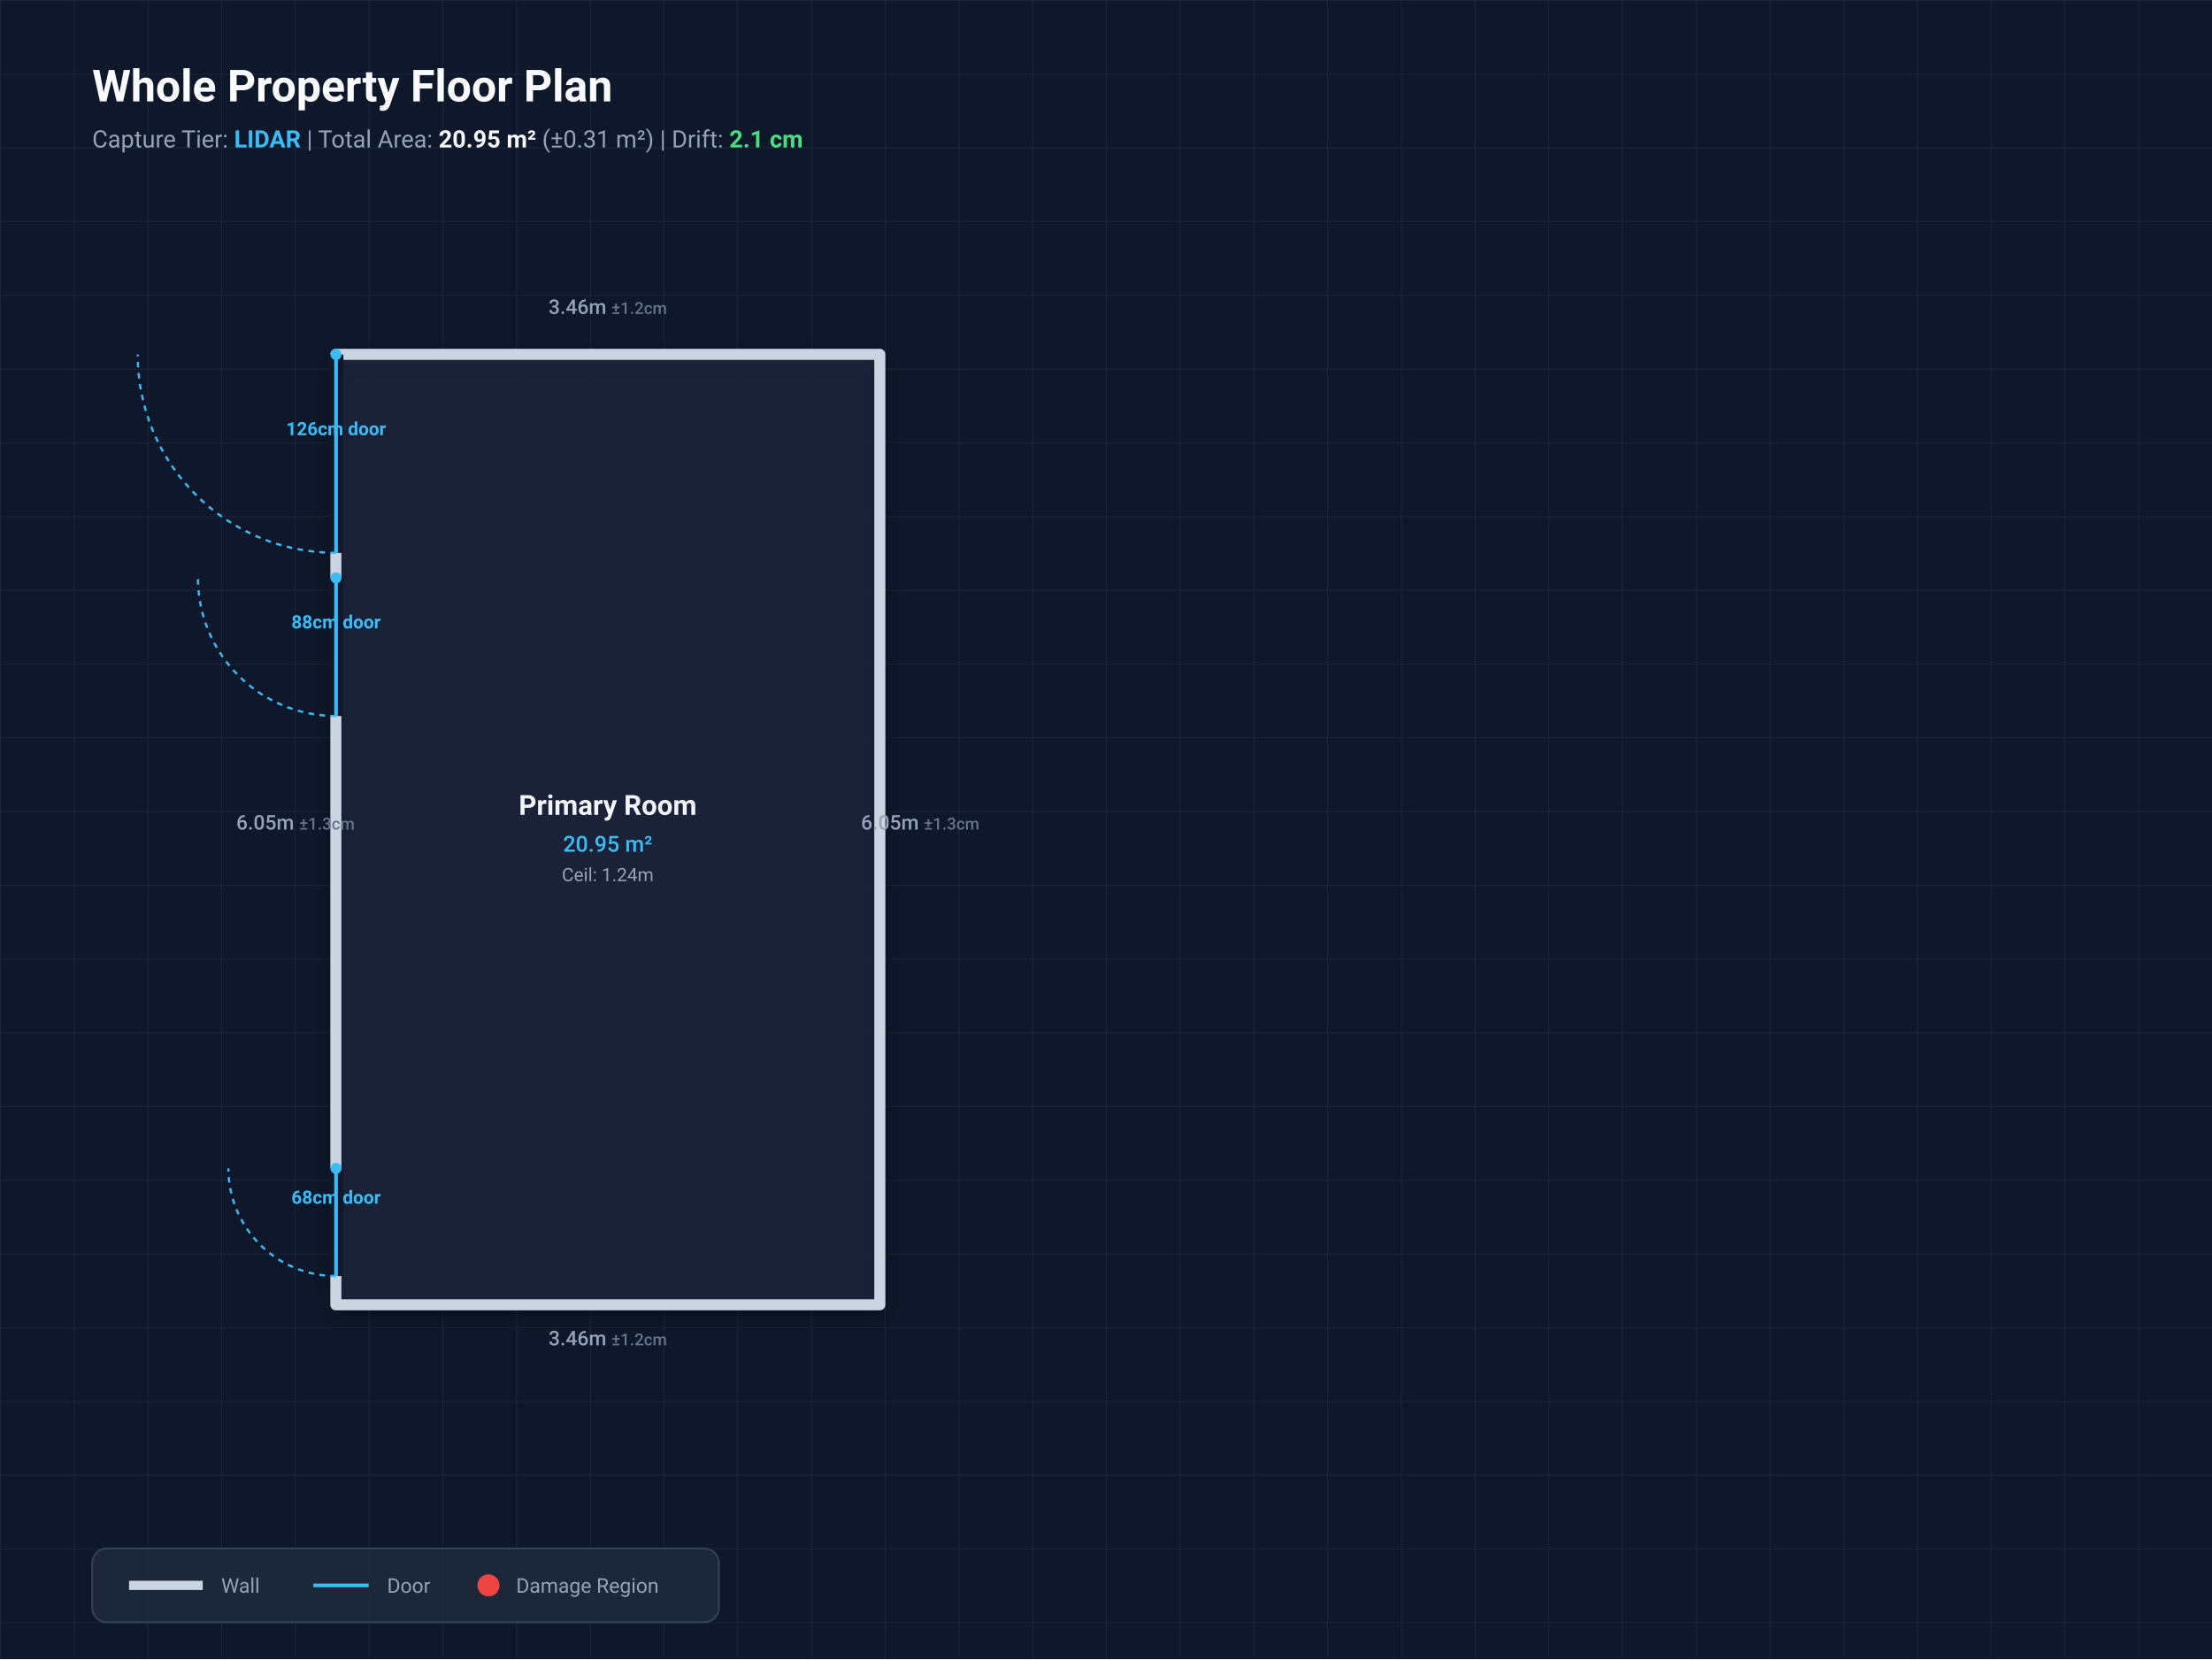
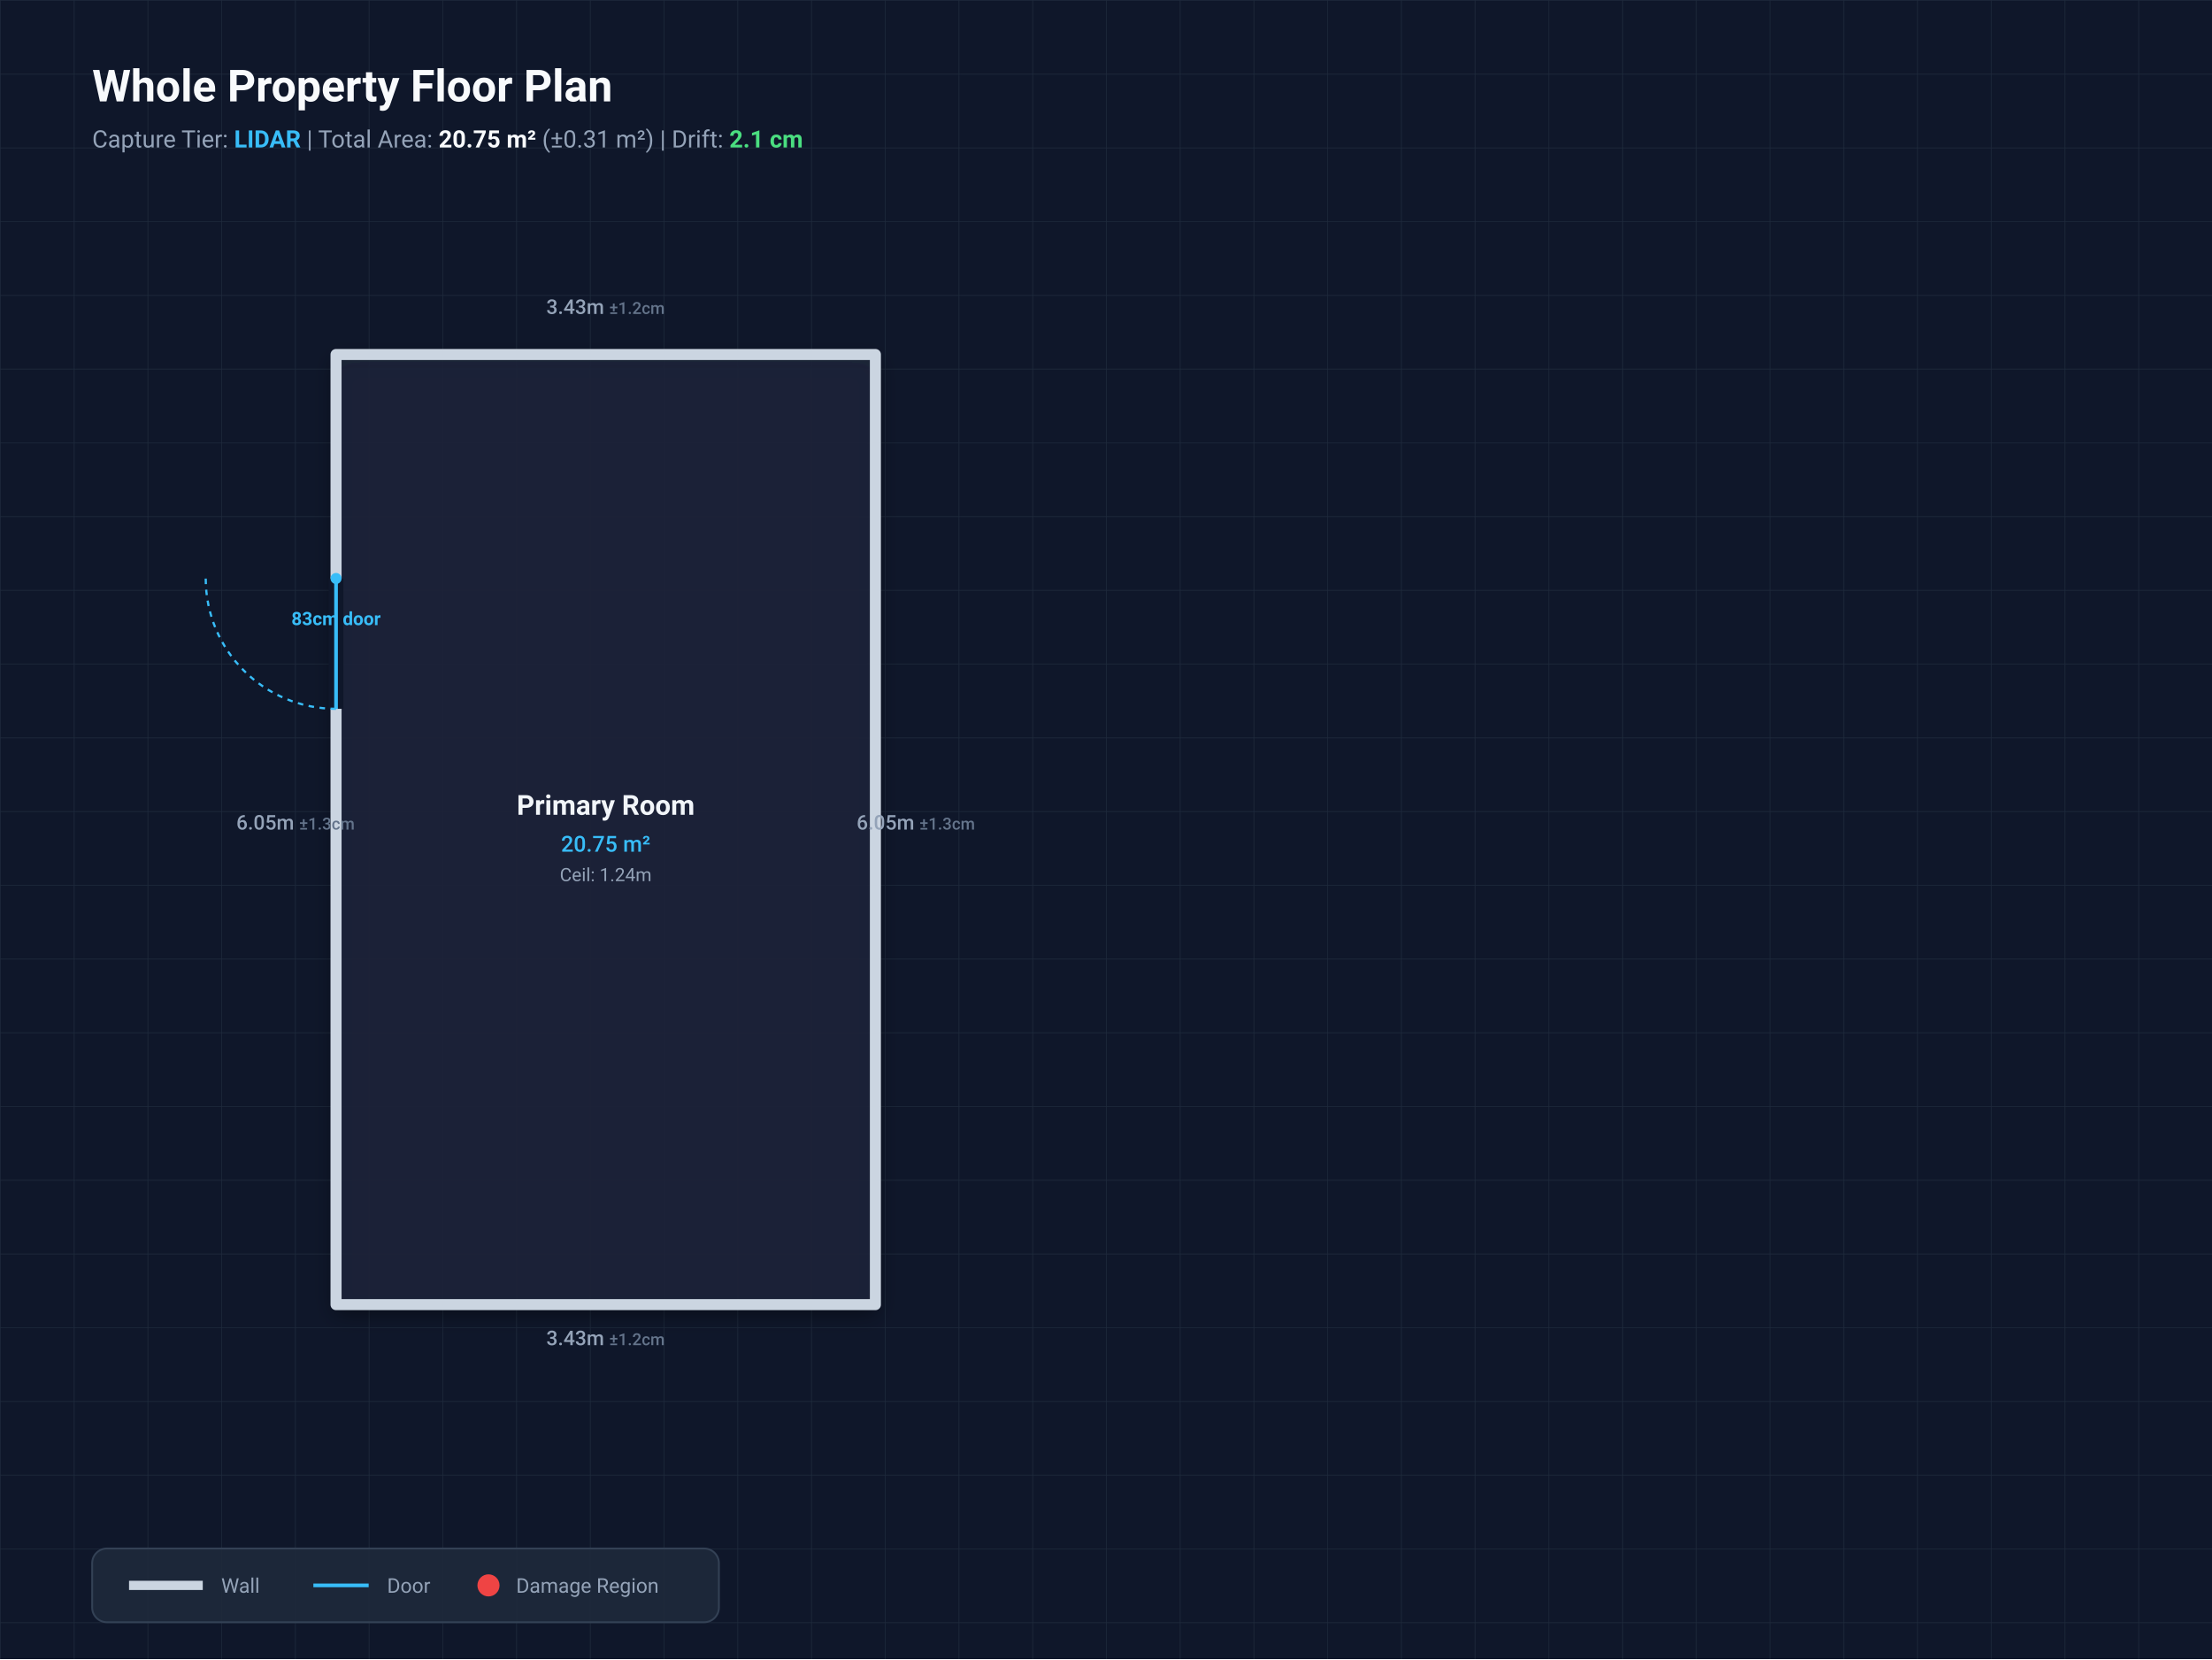
<svg xmlns="http://www.w3.org/2000/svg" viewBox="0 0 1200 900" style="background-color: #0f172a; font-family: -apple-system, BlinkMacSystemFont, 'Segoe UI', Roboto, sans-serif;">
  <defs>
    <pattern id="grid" width="40" height="40" patternUnits="userSpaceOnUse">
      <path d="M 40 0 L 0 0 0 40" fill="none" stroke="#1e293b" stroke-width="0.75" />
    </pattern>
    <filter id="shadow" x="-5%" y="-5%" width="110%" height="110%">
      <feDropShadow dx="0" dy="4" stdDeviation="6" flood-color="#000" flood-opacity="0.5" />
    </filter>
  </defs>
  <rect width="100%" height="100%" fill="#0f172a" />
  <rect width="100%" height="100%" fill="url(#grid)" />
  <g id="header">
    <text x="50" y="55" fill="#f8fafc" font-size="24" font-weight="700">Whole Property Floor Plan</text>
-     <text x="50" y="80" fill="#94a3b8" font-size="13">Capture Tier: <tspan fill="#38bdf8" font-weight="600">LIDAR</tspan> | Total Area: <tspan fill="#f8fafc" font-weight="600">20.95 m²</tspan> (±0.31 m²) | Drift: <tspan fill="#4ade80" font-weight="600">2.1 cm</tspan>
+     <text x="50" y="80" fill="#94a3b8" font-size="13">Capture Tier: <tspan fill="#38bdf8" font-weight="600">LIDAR</tspan> | Total Area: <tspan fill="#f8fafc" font-weight="600">20.75 m²</tspan> (±0.31 m²) | Drift: <tspan fill="#4ade80" font-weight="600">2.1 cm</tspan>
    </text>
  </g>
  <g id="room_room_c00a170fe1">
-     <polygon points="182.2,707.8 477.3,707.8 477.3,192.2 182.2,192.2 182.2,707.8" fill="#1e293b" fill-opacity="0.85" stroke="#334155" stroke-width="1.5" filter="url(#shadow)" />
-     <polygon points="182.2,707.8 477.3,707.8 477.3,192.2 182.2,192.2 182.2,707.8" fill="none" stroke="#cbd5e1" stroke-width="6" stroke-linejoin="round" stroke-linecap="round" />
-     <text x="329.7" y="442.0" fill="#f1f5f9" font-size="15" font-weight="600" text-anchor="middle">Primary Room</text>
-     <text x="329.7" y="462.0" fill="#38bdf8" font-size="12" font-weight="500" text-anchor="middle">20.95 m²</text>
-     <text x="329.7" y="478.0" fill="#94a3b8" font-size="10" text-anchor="middle">Ceil: 1.24m</text>
+     <polygon points="182.3,707.7 474.9,707.7 474.9,192.3 182.3,192.3 182.3,707.7" fill="#1e293b" fill-opacity="0.85" stroke="#334155" stroke-width="1.5" filter="url(#shadow)" />
+     <polygon points="182.3,707.7 474.9,707.7 474.9,192.3 182.3,192.3 182.3,707.7" fill="none" stroke="#cbd5e1" stroke-width="6" stroke-linejoin="round" stroke-linecap="round" />
+     <text x="328.6" y="442.0" fill="#f1f5f9" font-size="15" font-weight="600" text-anchor="middle">Primary Room</text>
+     <text x="328.6" y="462.0" fill="#38bdf8" font-size="12" font-weight="500" text-anchor="middle">20.75 m²</text>
+     <text x="328.6" y="478.0" fill="#94a3b8" font-size="10" text-anchor="middle">Ceil: 1.24m</text>
  </g>
-   <text x="329.7" y="729.8" fill="#94a3b8" font-size="11" font-weight="500" text-anchor="middle">
-                   3.46m <tspan fill="#64748b" font-size="9">±1.2cm</tspan>
+   <text x="328.5" y="729.7" fill="#94a3b8" font-size="11" font-weight="500" text-anchor="middle">
+                   3.43m <tspan fill="#64748b" font-size="9">±1.2cm</tspan>
  </text>
-   <text x="499.2" y="450.0" fill="#94a3b8" font-size="11" font-weight="500" text-anchor="middle">
+   <text x="496.8" y="450.0" fill="#94a3b8" font-size="11" font-weight="500" text-anchor="middle">
                  6.05m <tspan fill="#64748b" font-size="9">±1.3cm</tspan>
  </text>
-   <text x="329.7" y="170.3" fill="#94a3b8" font-size="11" font-weight="500" text-anchor="middle">
-                   3.46m <tspan fill="#64748b" font-size="9">±1.2cm</tspan>
+   <text x="328.5" y="170.3" fill="#94a3b8" font-size="11" font-weight="500" text-anchor="middle">
+                   3.43m <tspan fill="#64748b" font-size="9">±1.2cm</tspan>
  </text>
  <text x="160.3" y="450.0" fill="#94a3b8" font-size="11" font-weight="500" text-anchor="middle">
                  6.05m <tspan fill="#64748b" font-size="9">±1.3cm</tspan>
  </text>
-   <line x1="182.3" y1="192.3" x2="182.3" y2="299.9" stroke="#0f172a" stroke-width="8" stroke-linecap="butt" />
-   <line x1="182.3" y1="192.3" x2="182.3" y2="299.9" stroke="#38bdf8" stroke-width="2" />
-   <circle cx="182.3" cy="192.3" r="3" fill="#38bdf8" />
-   <path d="M 182.3 299.9 A 107.6 107.6 0 0 1 74.7 192.3" fill="none" stroke="#38bdf8" stroke-width="1.2" stroke-dasharray="3,3" />
-   <text x="182.3" y="236.1" fill="#38bdf8" font-size="10" font-weight="600" text-anchor="middle">126cm door</text>
-   <line x1="182.3" y1="313.5" x2="182.3" y2="388.4" stroke="#0f172a" stroke-width="8" stroke-linecap="butt" />
-   <line x1="182.3" y1="313.5" x2="182.3" y2="388.4" stroke="#38bdf8" stroke-width="2" />
-   <circle cx="182.3" cy="313.5" r="3" fill="#38bdf8" />
-   <path d="M 182.3 388.4 A 74.9 74.9 0 0 1 107.4 313.5" fill="none" stroke="#38bdf8" stroke-width="1.2" stroke-dasharray="3,3" />
-   <text x="182.3" y="340.9" fill="#38bdf8" font-size="10" font-weight="600" text-anchor="middle">88cm door</text>
-   <line x1="182.3" y1="633.8" x2="182.3" y2="692.2" stroke="#0f172a" stroke-width="8" stroke-linecap="butt" />
-   <line x1="182.3" y1="633.8" x2="182.3" y2="692.2" stroke="#38bdf8" stroke-width="2" />
-   <circle cx="182.3" cy="633.8" r="3" fill="#38bdf8" />
-   <path d="M 182.3 692.2 A 58.4 58.4 0 0 1 123.9 633.8" fill="none" stroke="#38bdf8" stroke-width="1.2" stroke-dasharray="3,3" />
-   <text x="182.3" y="653.0" fill="#38bdf8" font-size="10" font-weight="600" text-anchor="middle">68cm door</text>
+   <line x1="182.3" y1="313.8" x2="182.3" y2="384.5" stroke="#0f172a" stroke-width="8" stroke-linecap="butt" />
+   <line x1="182.3" y1="313.8" x2="182.3" y2="384.5" stroke="#38bdf8" stroke-width="2" />
+   <circle cx="182.3" cy="313.8" r="3" fill="#38bdf8" />
+   <path d="M 182.3 384.5 A 70.7 70.7 0 0 1 111.6 313.8" fill="none" stroke="#38bdf8" stroke-width="1.2" stroke-dasharray="3,3" />
+   <text x="182.3" y="339.1" fill="#38bdf8" font-size="10" font-weight="600" text-anchor="middle">83cm door</text>
  <g id="legend" transform="translate(50, 840)">
    <rect x="0" y="0" width="340" height="40" rx="8" fill="#1e293b" fill-opacity="0.9" stroke="#334155" />
    <line x1="20" y1="20" x2="60" y2="20" stroke="#cbd5e1" stroke-width="5" />
    <text x="70" y="24" fill="#94a3b8" font-size="11">Wall</text>
    <line x1="120" y1="20" x2="150" y2="20" stroke="#38bdf8" stroke-width="2" />
    <text x="160" y="24" fill="#94a3b8" font-size="11">Door</text>
    <circle cx="215" cy="20" r="6" fill="#ef4444" />
    <text x="230" y="24" fill="#94a3b8" font-size="11">Damage Region</text>
  </g>
</svg>
